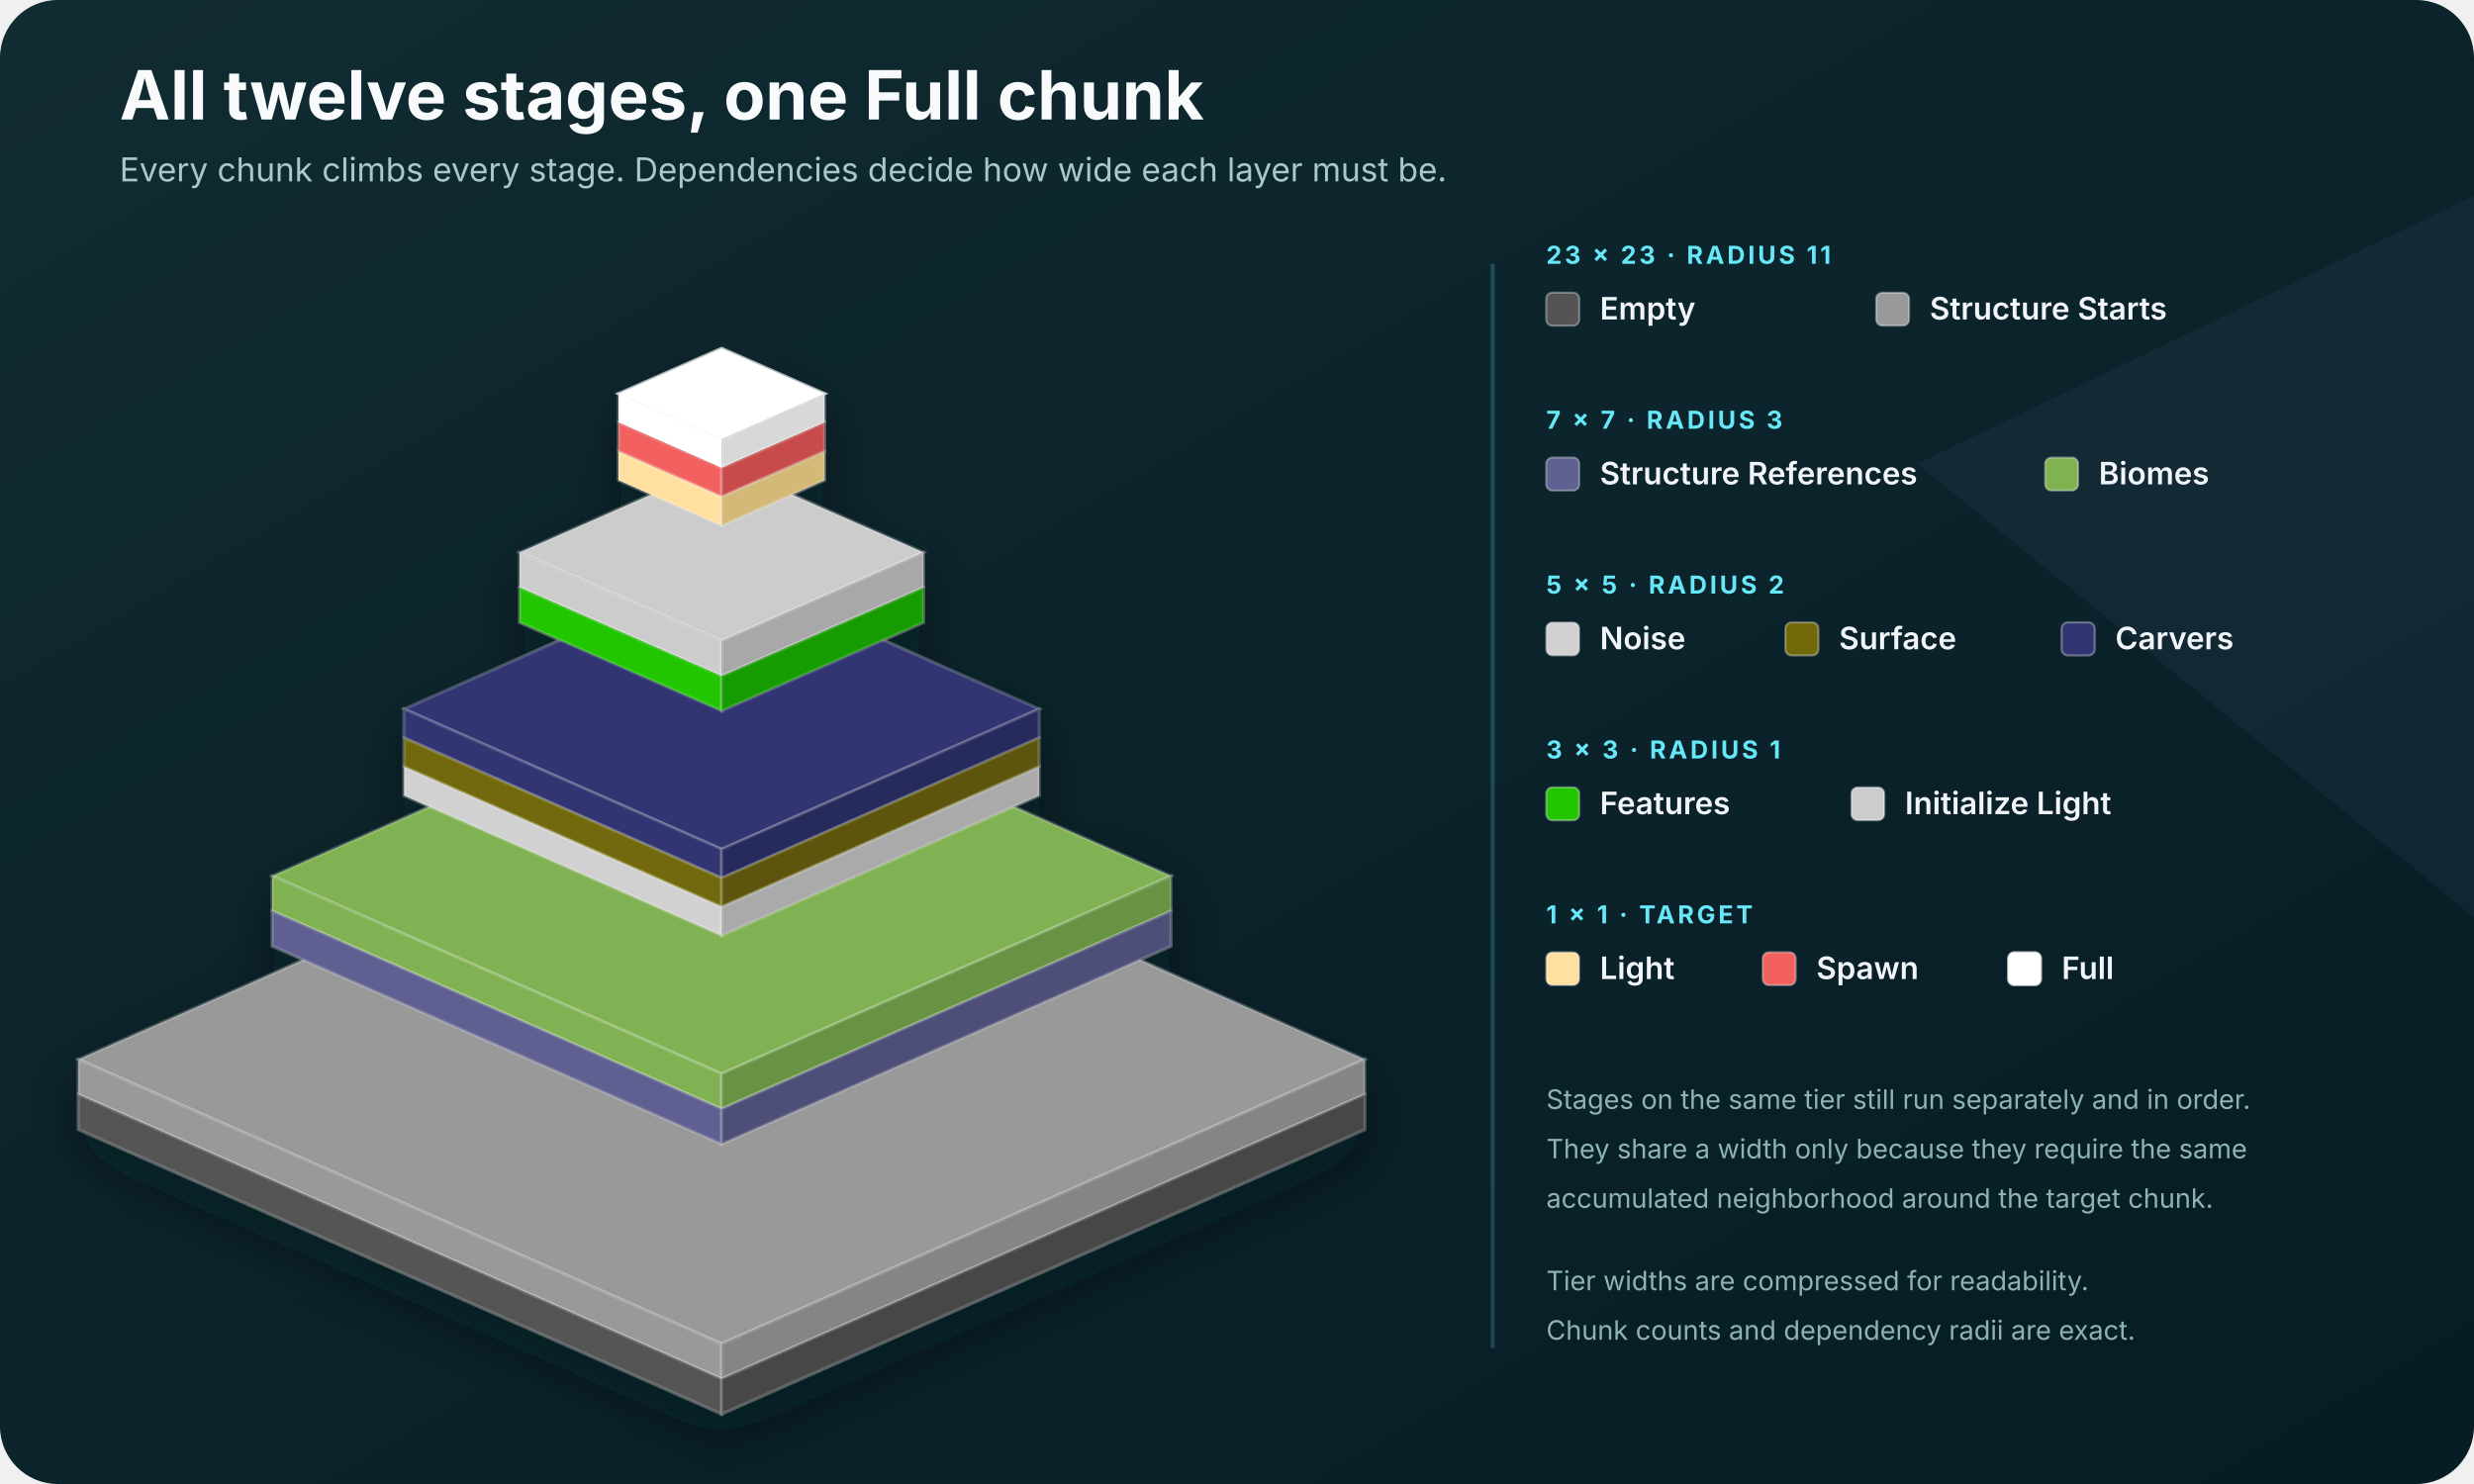
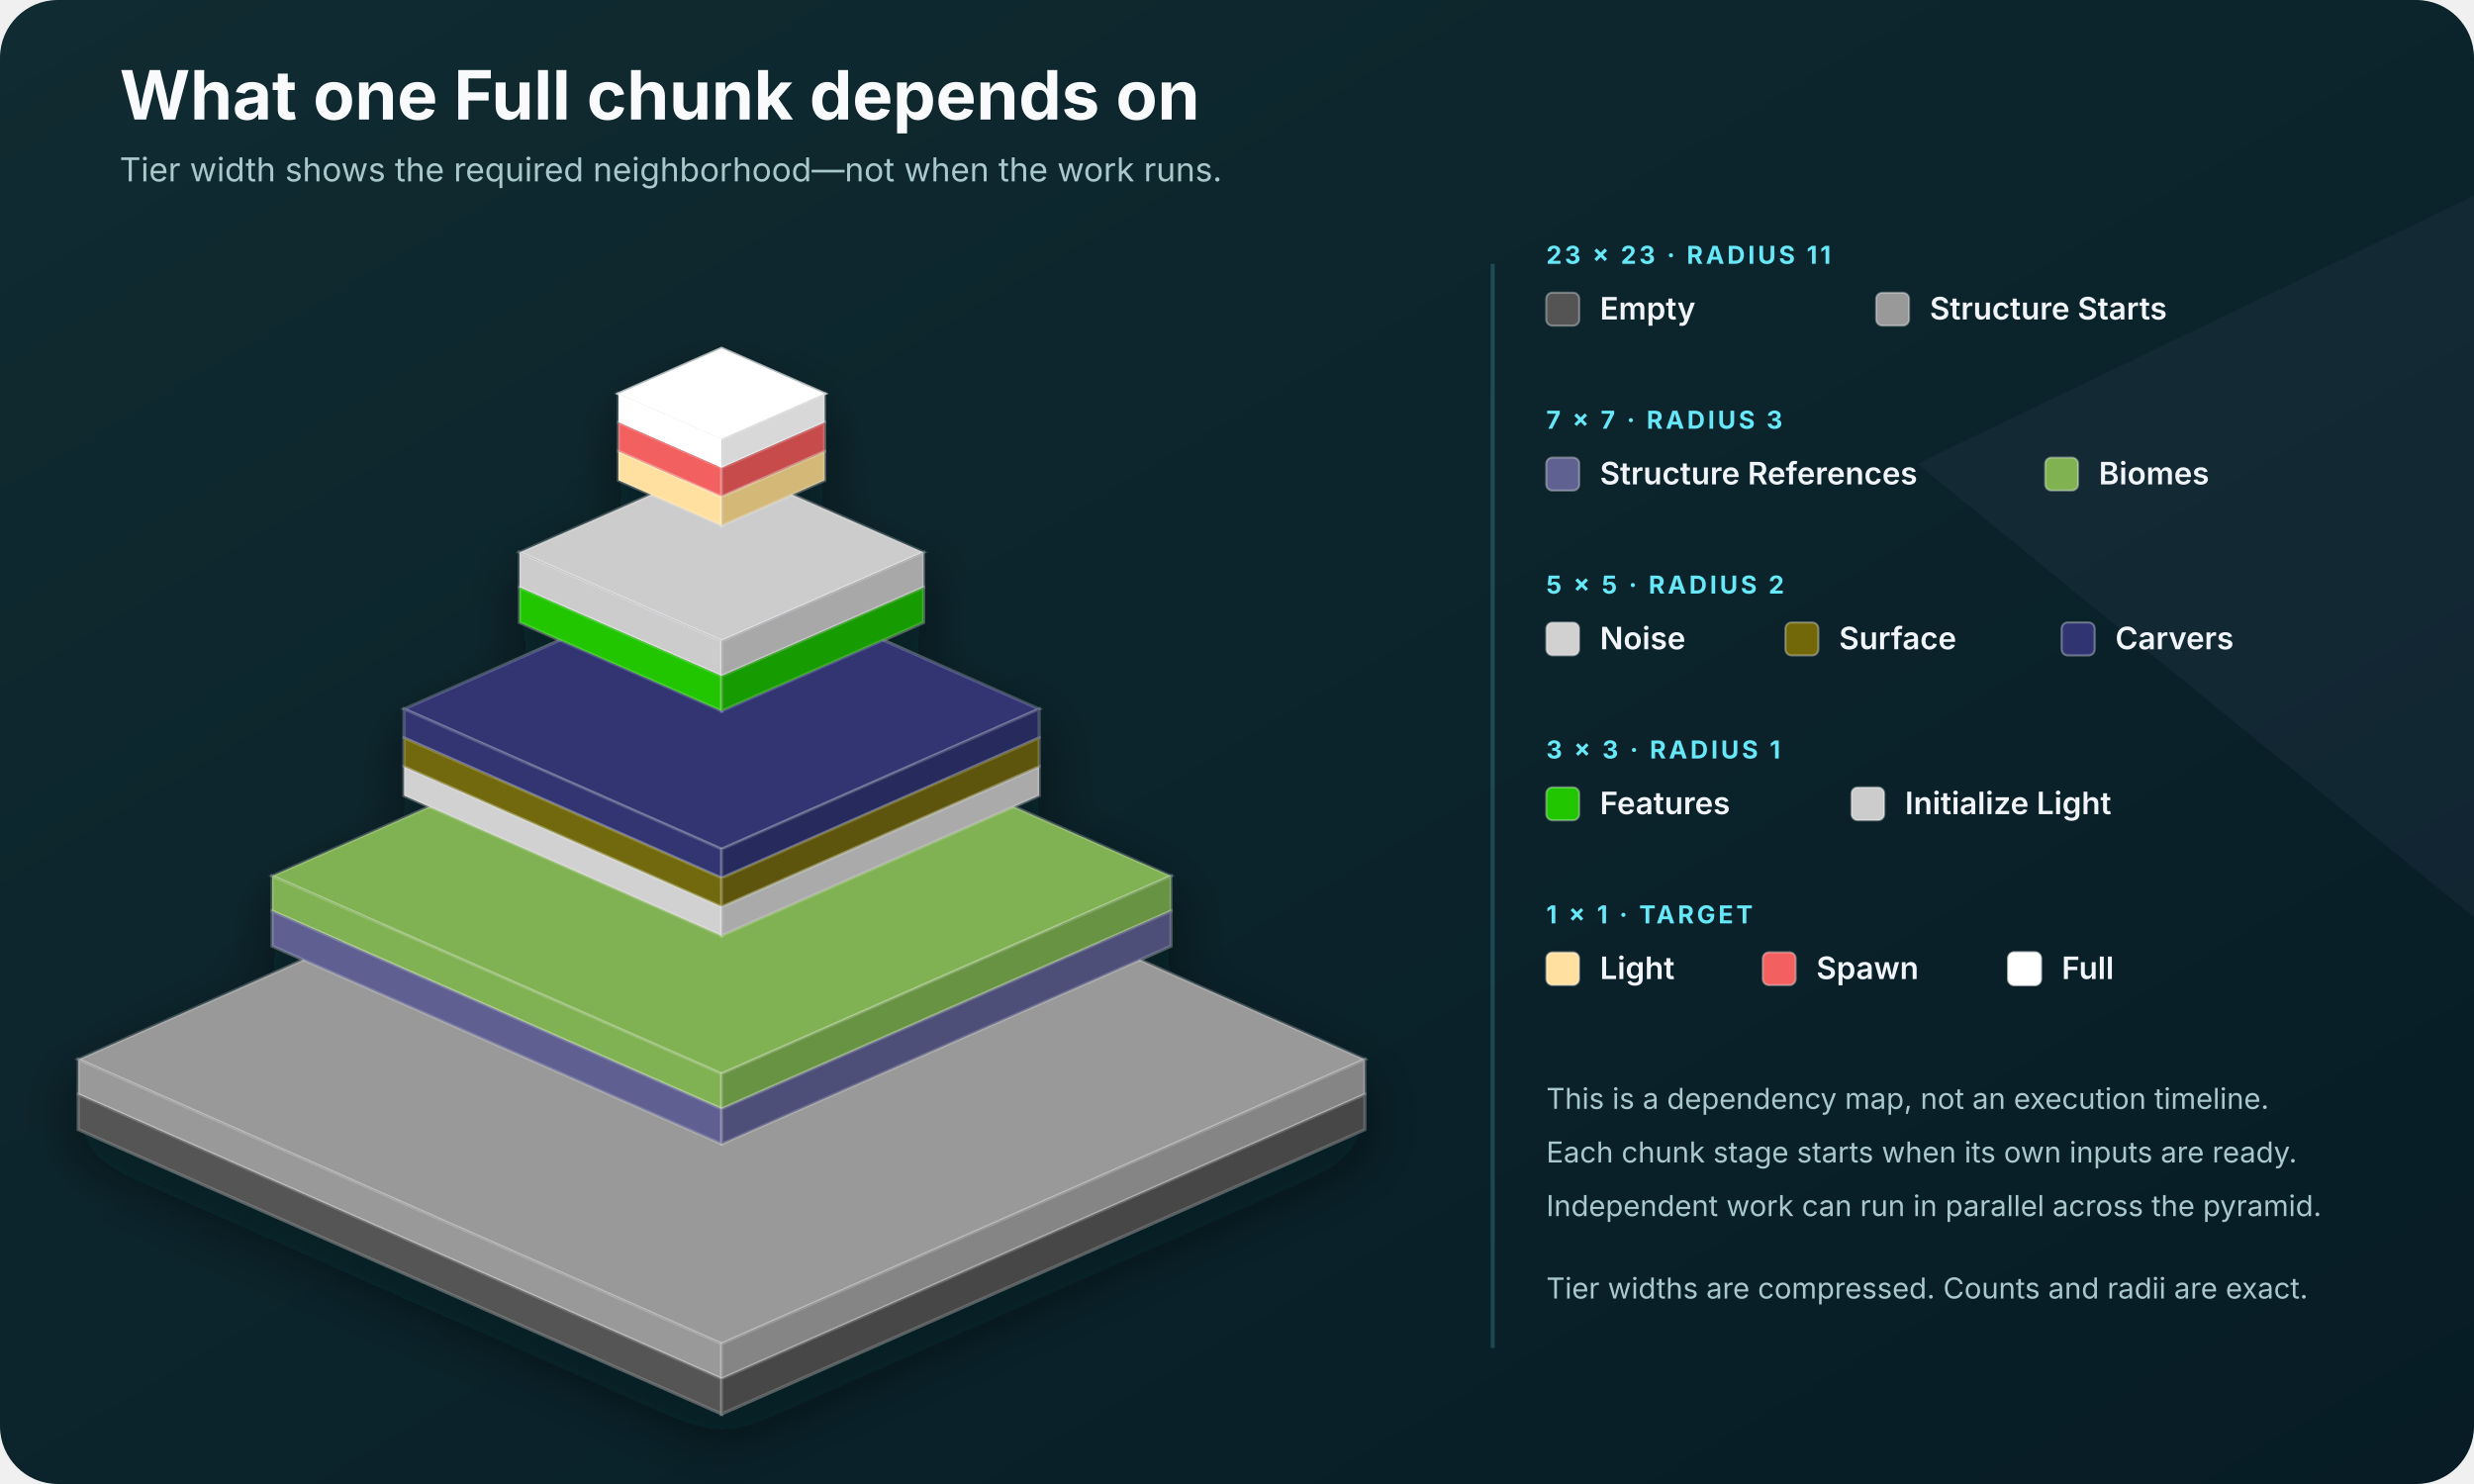
<svg xmlns="http://www.w3.org/2000/svg" viewBox="0 0 1200 720" role="img" aria-labelledby="title description">
  <defs>
    <linearGradient id="background" x1="0" y1="0" x2="1" y2="1">
      <stop offset="0" stop-color="#102b31" />
      <stop offset="1" stop-color="#071c25" />
    </linearGradient>
    <filter id="shadow" x="-20%" y="-20%" width="140%" height="160%">
      <feDropShadow dx="0" dy="12" stdDeviation="14" flood-color="#00100f" flood-opacity="0.5" />
    </filter>
    <style>
      .heading { font: 700 33px Inter, ui-sans-serif, system-ui, sans-serif; fill: #f8fafc; }
      .subheading { font: 400 16px Inter, ui-sans-serif, system-ui, sans-serif; fill: #a9c8cb; }
      .group { font: 700 12px Inter, ui-sans-serif, system-ui, sans-serif; letter-spacing: 1.4px; fill: #67e8f9; }
      .stage { font: 600 15px Inter, ui-sans-serif, system-ui, sans-serif; fill: #f1f5f9; }
-       .note { font: 400 13px Inter, ui-sans-serif, system-ui, sans-serif; fill: #8eb2b5; }
+       .note { font: 400 14px Inter, ui-sans-serif, system-ui, sans-serif; fill: #a9c8cb; }
    </style>
  </defs>
  <rect width="1200" height="720" rx="28" fill="url(#background)" />
  <path d="M1200 95 L930 225 L1200 445 Z" fill="#5f6191" opacity="0.10" />
-   <text x="58" y="58" class="heading">All twelve stages, one Full chunk</text>
-   <text x="58" y="88" class="subheading">Every chunk climbs every stage. Dependencies decide how wide each layer must be.</text>
+   <text x="58" y="58" class="heading">What one Full chunk depends on</text>
+   <text x="58" y="88" class="subheading">Tier width shows the required neighborhood—not when the work runs.</text>
  <g filter="url(#shadow)" stroke="#ffffff" stroke-opacity="0.18" stroke-width="1.5">
    <path d="M350 376 L662 514 L350 652 L38 514 Z" fill="#999999" />
    <path d="M38 514 L350 652 L350 669 L38 531 Z" fill="#999999" />
    <path d="M350 652 L662 514 L662 531 L350 669 Z" fill="#858585" />
    <path d="M38 531 L350 669 L350 686 L38 548 Z" fill="#545454" />
    <path d="M350 669 L662 531 L662 548 L350 686 Z" fill="#464646" />
    <path d="M350 329 L568 425 L350 521 L132 425 Z" fill="#80b252" />
    <path d="M132 425 L350 521 L350 538 L132 442 Z" fill="#80b252" />
    <path d="M350 521 L568 425 L568 442 L350 538 Z" fill="#679342" />
    <path d="M132 442 L350 538 L350 555 L132 459 Z" fill="#5f6191" />
    <path d="M350 538 L568 442 L568 459 L350 555 Z" fill="#4d4f78" />
    <path d="M350 276 L504 344 L350 412 L196 344 Z" fill="#303572" />
    <path d="M196 344 L350 412 L350 426 L196 358 Z" fill="#303572" />
    <path d="M350 412 L504 344 L504 358 L350 426 Z" fill="#25295c" />
    <path d="M196 358 L350 426 L350 440 L196 372 Z" fill="#726809" />
    <path d="M350 426 L504 358 L504 372 L350 440 Z" fill="#5d5507" />
    <path d="M196 372 L350 440 L350 454 L196 386 Z" fill="#d1d1d1" />
    <path d="M350 440 L504 372 L504 386 L350 454 Z" fill="#aaaaaa" />
    <path d="M350 225 L448 268 L350 311 L252 268 Z" fill="#cccccc" />
    <path d="M252 268 L350 311 L350 328 L252 285 Z" fill="#cccccc" />
    <path d="M350 311 L448 268 L448 285 L350 328 Z" fill="#a8a8a8" />
    <path d="M252 285 L350 328 L350 345 L252 302 Z" fill="#21c600" />
    <path d="M350 328 L448 285 L448 302 L350 345 Z" fill="#199b00" />
    <path d="M350 169 L400 191 L350 213 L300 191 Z" fill="#ffffff" stroke-opacity="0.65" />
    <path d="M300 191 L350 213 L350 227 L300 205 Z" fill="#ffffff" />
    <path d="M350 213 L400 191 L400 205 L350 227 Z" fill="#d8d8d8" />
    <path d="M300 205 L350 227 L350 241 L300 219 Z" fill="#f26060" />
    <path d="M350 227 L400 205 L400 219 L350 241 Z" fill="#c84c4c" />
    <path d="M300 219 L350 241 L350 255 L300 233 Z" fill="#ffe0a0" />
    <path d="M350 241 L400 219 L400 233 L350 255 Z" fill="#d3b878" />
  </g>
  <g transform="translate(724 128)">
    <path d="M0 0 V526" stroke="#67e8f9" stroke-opacity="0.20" stroke-width="2" />
    <g transform="translate(26 0)">
      <text x="0" y="0" class="group">23 × 23 · RADIUS 11</text>
      <rect x="0" y="14" width="16" height="16" rx="3" fill="#545454" stroke="#ffffff" stroke-opacity="0.35" />
      <text x="26" y="27" class="stage">Empty</text>
      <rect x="160" y="14" width="16" height="16" rx="3" fill="#999999" stroke="#ffffff" stroke-opacity="0.35" />
      <text x="186" y="27" class="stage">Structure Starts</text>
    </g>
    <g transform="translate(26 80)">
      <text x="0" y="0" class="group">7 × 7 · RADIUS 3</text>
      <rect x="0" y="14" width="16" height="16" rx="3" fill="#5f6191" stroke="#ffffff" stroke-opacity="0.35" />
      <text x="26" y="27" class="stage">Structure References</text>
      <rect x="242" y="14" width="16" height="16" rx="3" fill="#80b252" stroke="#ffffff" stroke-opacity="0.35" />
      <text x="268" y="27" class="stage">Biomes</text>
    </g>
    <g transform="translate(26 160)">
      <text x="0" y="0" class="group">5 × 5 · RADIUS 2</text>
      <rect x="0" y="14" width="16" height="16" rx="3" fill="#d1d1d1" stroke="#ffffff" stroke-opacity="0.35" />
      <text x="26" y="27" class="stage">Noise</text>
      <rect x="116" y="14" width="16" height="16" rx="3" fill="#726809" stroke="#ffffff" stroke-opacity="0.35" />
      <text x="142" y="27" class="stage">Surface</text>
      <rect x="250" y="14" width="16" height="16" rx="3" fill="#303572" stroke="#ffffff" stroke-opacity="0.35" />
      <text x="276" y="27" class="stage">Carvers</text>
    </g>
    <g transform="translate(26 240)">
      <text x="0" y="0" class="group">3 × 3 · RADIUS 1</text>
      <rect x="0" y="14" width="16" height="16" rx="3" fill="#21c600" stroke="#ffffff" stroke-opacity="0.35" />
      <text x="26" y="27" class="stage">Features</text>
      <rect x="148" y="14" width="16" height="16" rx="3" fill="#cccccc" stroke="#ffffff" stroke-opacity="0.35" />
      <text x="174" y="27" class="stage">Initialize Light</text>
    </g>
    <g transform="translate(26 320)">
      <text x="0" y="0" class="group">1 × 1 · TARGET</text>
      <rect x="0" y="14" width="16" height="16" rx="3" fill="#ffe0a0" stroke="#ffffff" stroke-opacity="0.35" />
      <text x="26" y="27" class="stage">Light</text>
      <rect x="105" y="14" width="16" height="16" rx="3" fill="#f26060" stroke="#ffffff" stroke-opacity="0.35" />
      <text x="131" y="27" class="stage">Spawn</text>
      <rect x="224" y="14" width="16" height="16" rx="3" fill="#ffffff" stroke="#ffffff" stroke-opacity="0.65" />
      <text x="250" y="27" class="stage">Full</text>
    </g>
    <g transform="translate(26 410)">
-       <text x="0" y="0" class="note">Stages on the same tier still run separately and in order.</text>
-       <text x="0" y="24" class="note">They share a width only because they require the same</text>
-       <text x="0" y="48" class="note">accumulated neighborhood around the target chunk.</text>
-       <text x="0" y="88" class="note">Tier widths are compressed for readability.</text>
-       <text x="0" y="112" class="note">Chunk counts and dependency radii are exact.</text>
+       <text x="0" y="0" class="note">This is a dependency map, not an execution timeline.</text>
+       <text x="0" y="26" class="note">Each chunk stage starts when its own inputs are ready.</text>
+       <text x="0" y="52" class="note">Independent work can run in parallel across the pyramid.</text>
+       <text x="0" y="92" class="note">Tier widths are compressed. Counts and radii are exact.</text>
    </g>
  </g>
</svg>
